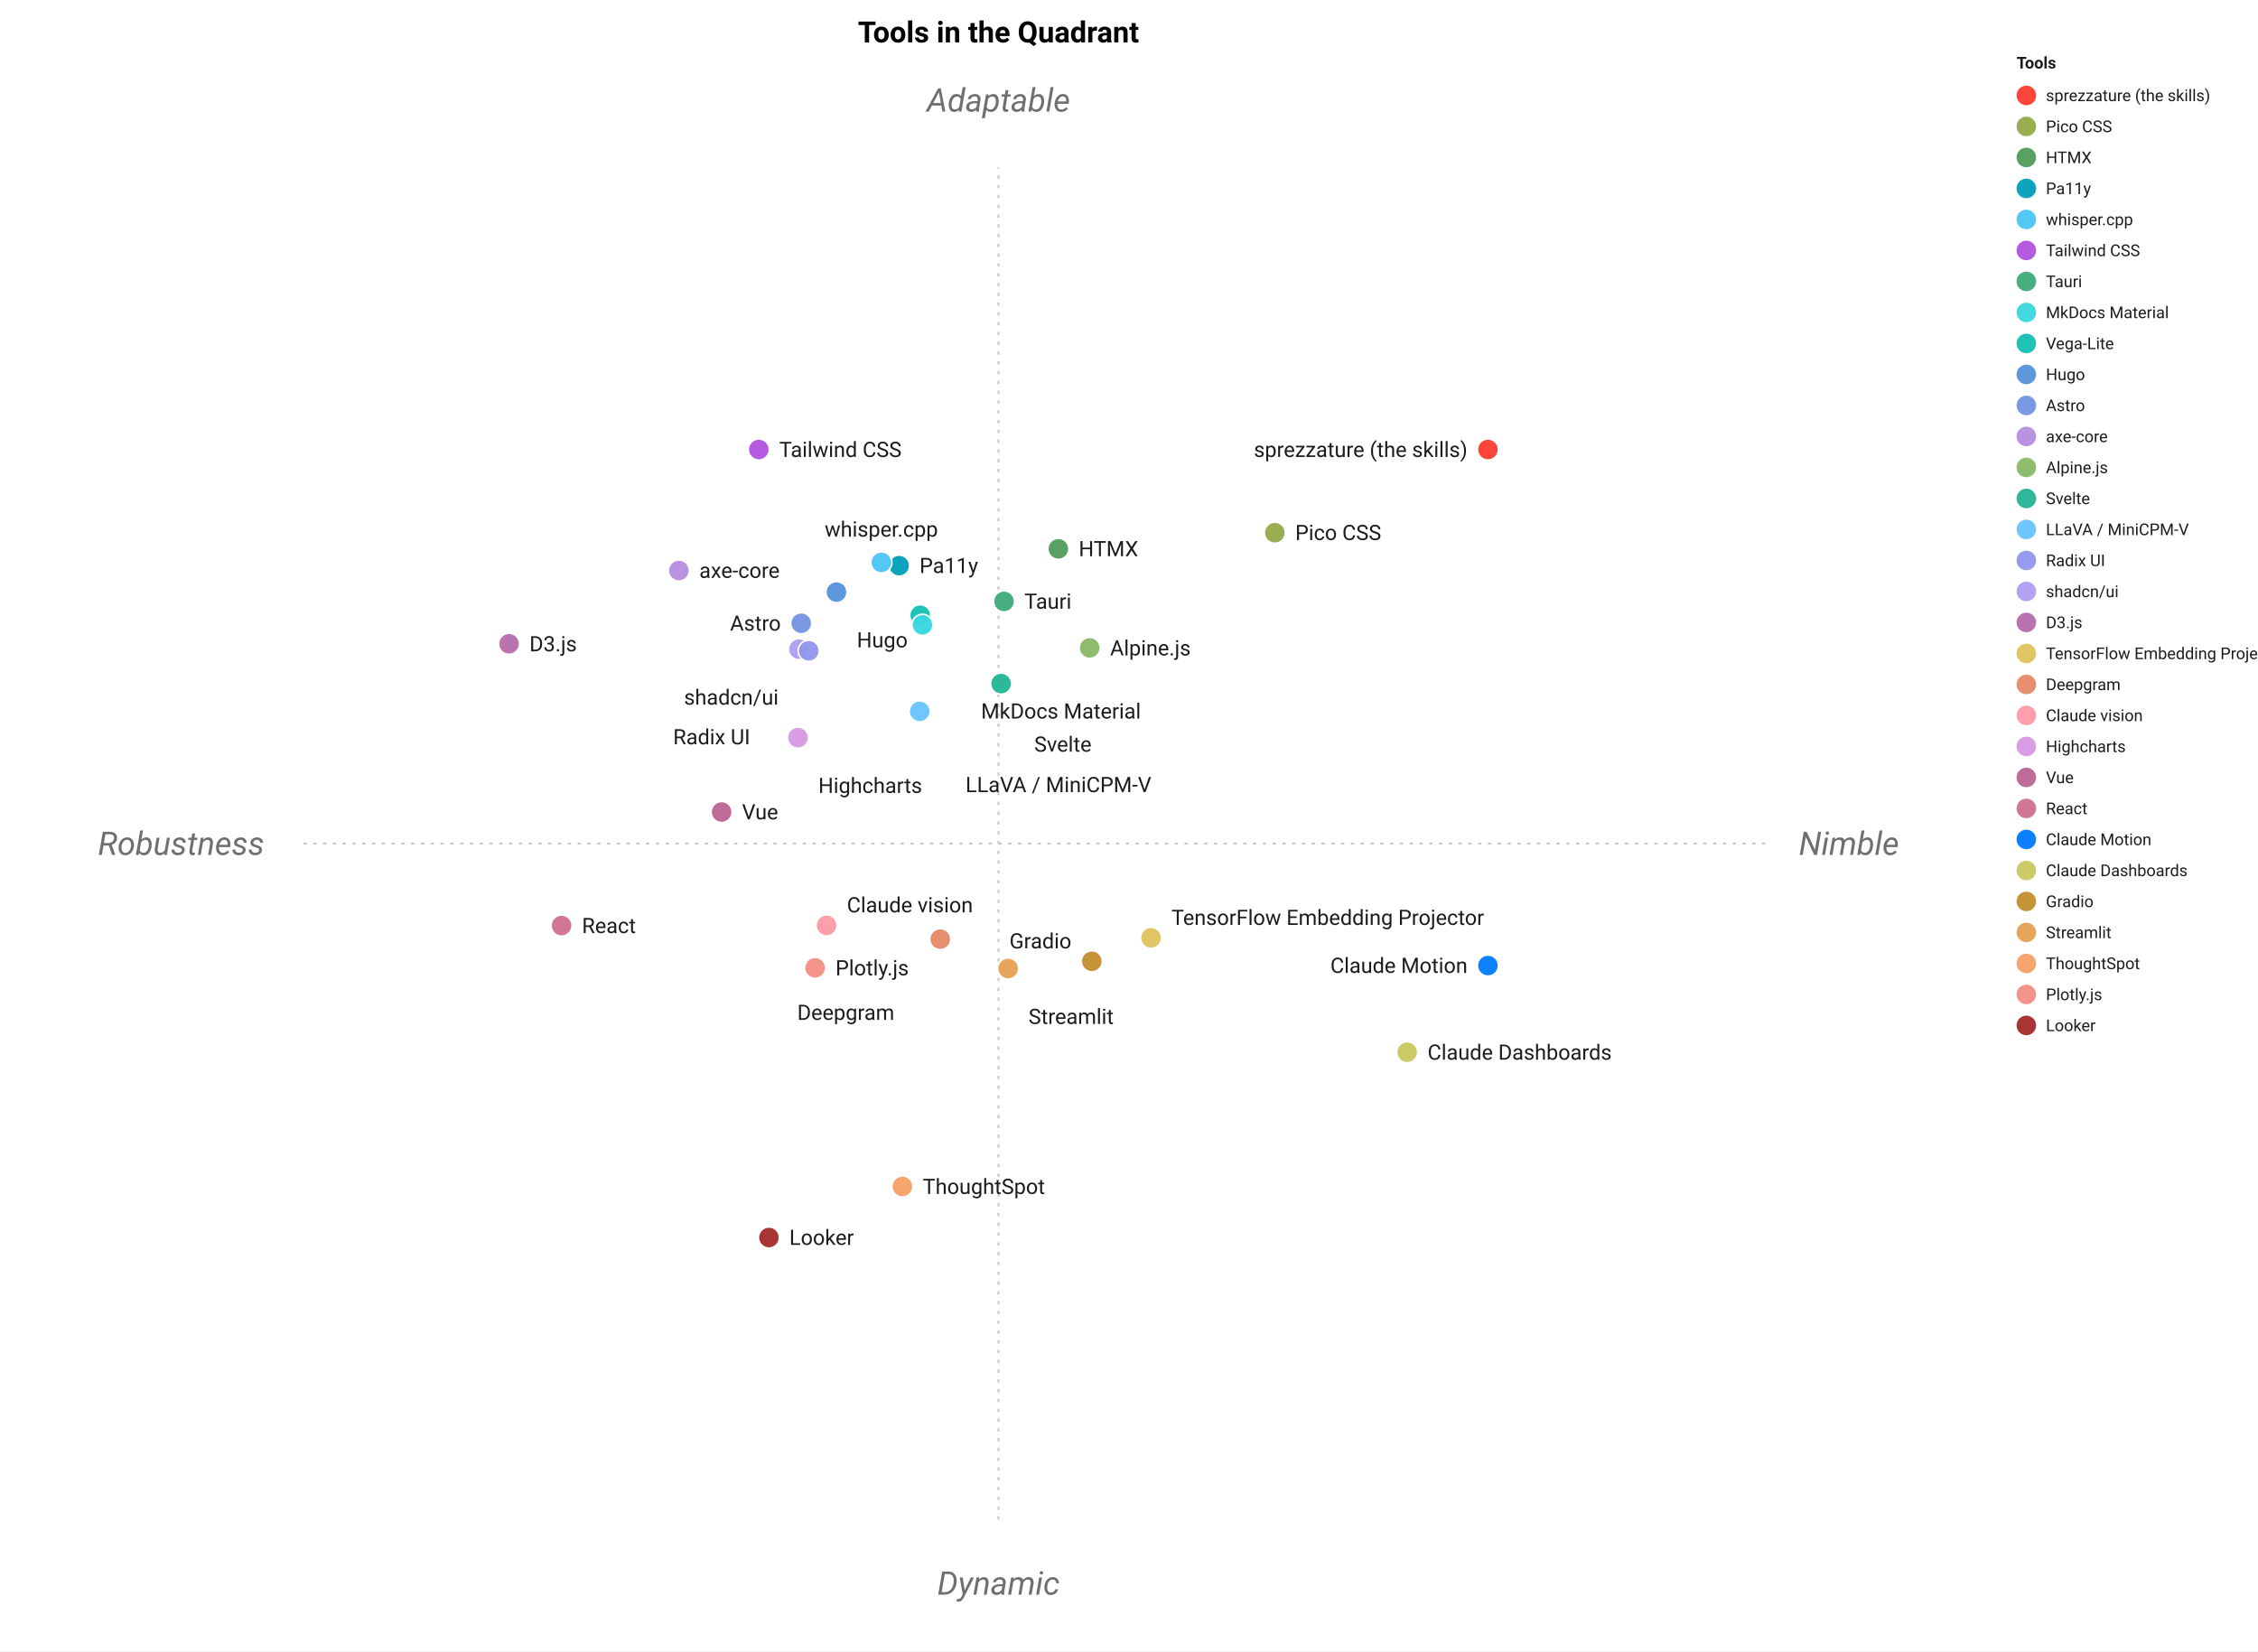
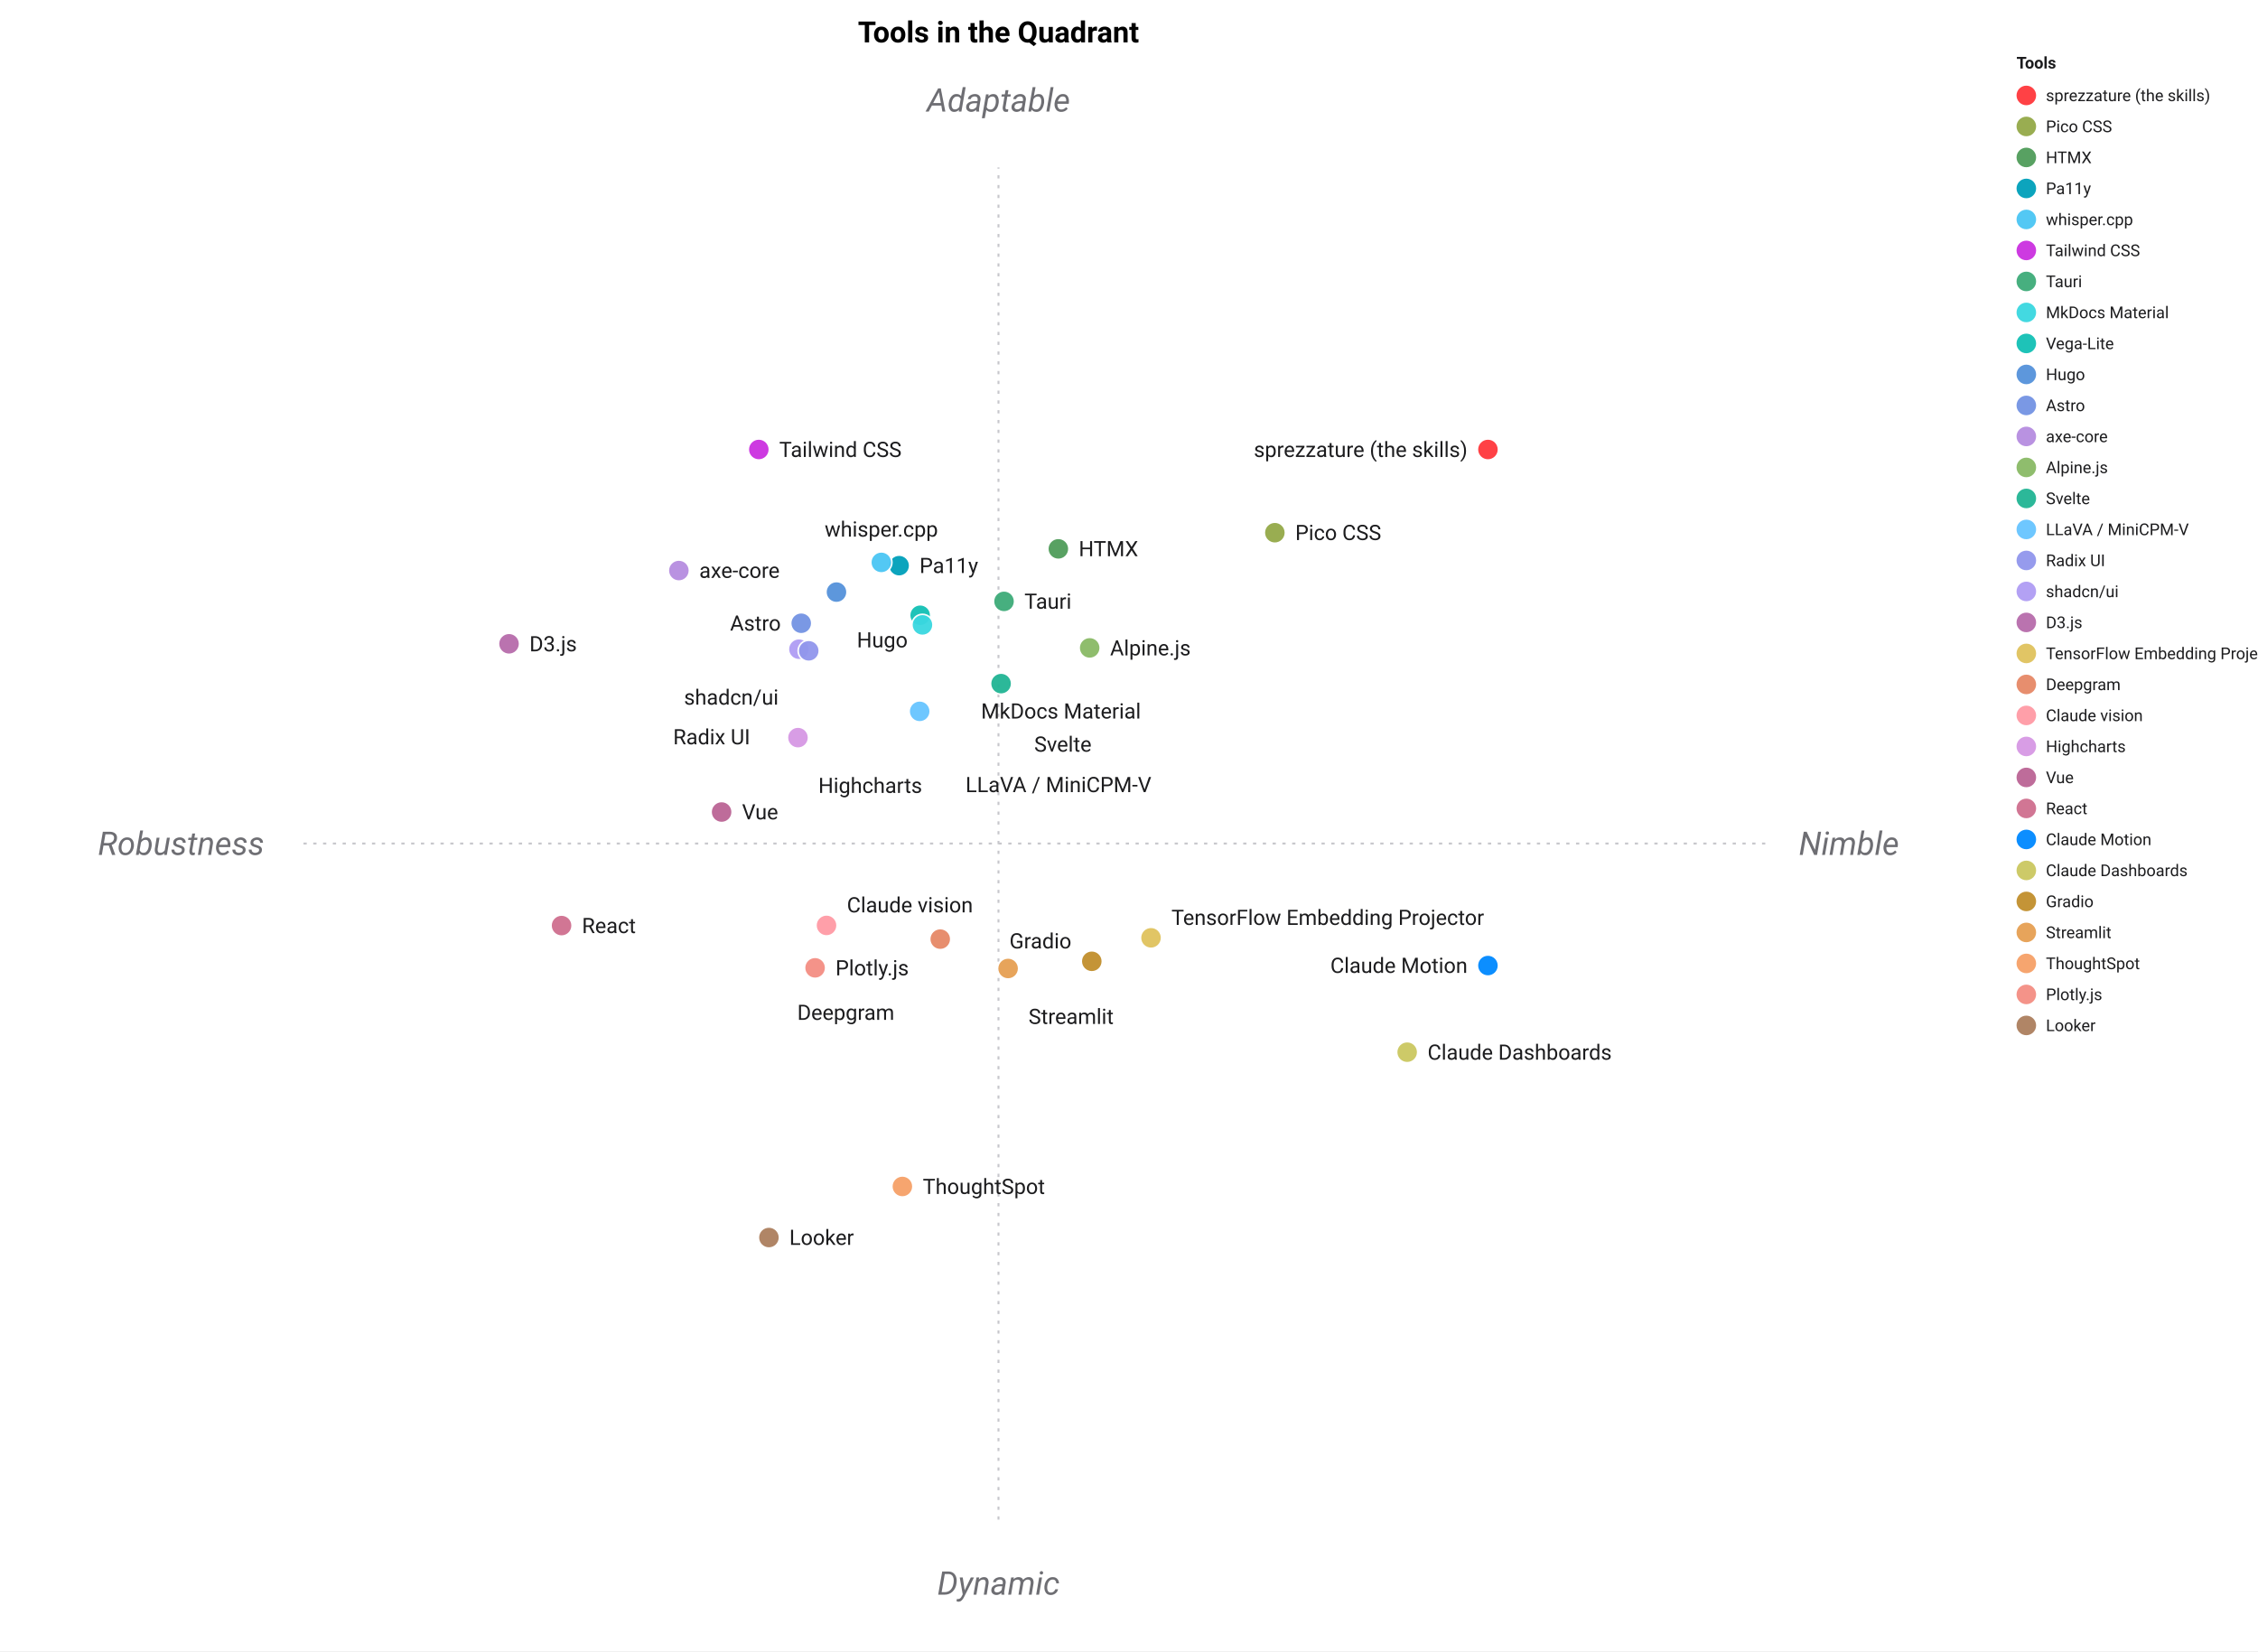
<svg xmlns="http://www.w3.org/2000/svg" width="1384" height="1012" viewBox="0 0 1384 1012" role="img" aria-labelledby="sp-title sp-desc" font-family="Roboto, -apple-system, Helvetica, Arial, sans-serif">
  <rect width="1384" height="1012" fill="#FFFFFF" />
  <style>.sp-dot{cursor:pointer}.sp-dot:hover circle,.sp-dot:focus circle{stroke-width:2.4}.sp-dot:hover,.sp-dot:focus{filter:brightness(1.08);outline:none}</style>
  <line x1="186.0" y1="517.0" x2="1084.4" y2="517.0" stroke="#C7C7CC" stroke-width="1.2" stroke-dasharray="2,4" />
  <line x1="612.0" y1="931.4" x2="612.0" y2="102.6" stroke="#C7C7CC" stroke-width="1.2" stroke-dasharray="2,4" />
  <text data-pole="right" x="1164.0" y="524.0" font-size="20" font-style="italic" fill="#6E6E73" text-anchor="end">Nimble</text>
  <text data-pole="left" x="60.0" y="524.0" font-size="20" font-style="italic" fill="#6E6E73" text-anchor="start">Robustness</text>
  <text data-pole="top" x="612.0" y="68.4" font-size="20" font-style="italic" fill="#6E6E73" text-anchor="middle">Adaptable</text>
  <text data-pole="bottom" x="612.0" y="977.4" font-size="20" font-style="italic" fill="#6E6E73" text-anchor="middle">Dynamic</text>
  <g class="sp-dot" tabindex="0" role="img" aria-label="Tools: sprezzature (the skills) Local-first: 5 Lightweight: 5 Restyleable: 5 Accessibility: 5 Maturity: 2 Skill-native: 5 Interactive: 4 Free/Open: 5 Ease: 4 Ecosystem: 2">
-     <circle cx="912.0" cy="275.5" r="6.48" fill="#FF3B30" stroke="white" stroke-width="1" opacity="0.95" />
+     <circle cx="912.0" cy="275.5" r="6.48" fill="#FF383C" stroke="white" stroke-width="1" opacity="0.95" />
  </g>
  <text x="899.5" y="280.1" font-size="13" fill="#1C1C1E" text-anchor="end">sprezzature (the skills)</text>
  <g class="sp-dot" tabindex="0" role="img" aria-label="Tools: React Local-first: 5 Lightweight: 1 Restyleable: 3 Accessibility: 2 Maturity: 5 Skill-native: 1 Interactive: 4 Free/Open: 5 Ease: 2 Ecosystem: 5">
    <circle cx="344.2" cy="567.3" r="6.48" fill="#CF6F8F" stroke="white" stroke-width="1" opacity="0.95" />
  </g>
  <text x="356.7" y="571.9" font-size="13" fill="#1C1C1E" text-anchor="start">React</text>
  <g class="sp-dot" tabindex="0" role="img" aria-label="Tools: Vue Local-first: 5 Lightweight: 2 Restyleable: 3 Accessibility: 3 Maturity: 5 Skill-native: 1 Interactive: 4 Free/Open: 5 Ease: 3 Ecosystem: 4">
    <circle cx="442.3" cy="497.7" r="6.48" fill="#BB6595" stroke="white" stroke-width="1" opacity="0.95" />
  </g>
  <text x="454.8" y="502.2" font-size="13" fill="#1C1C1E" text-anchor="start">Vue</text>
  <g class="sp-dot" tabindex="0" role="img" aria-label="Tools: Svelte Local-first: 5 Lightweight: 4 Restyleable: 3 Accessibility: 3 Maturity: 4 Skill-native: 1 Interactive: 4 Free/Open: 5 Ease: 4 Ecosystem: 3">
    <circle cx="613.6" cy="419.0" r="6.48" fill="#22B494" stroke="white" stroke-width="1" opacity="0.95" />
  </g>
  <text x="633.9" y="460.7" font-size="13" fill="#1C1C1E" text-anchor="start">Svelte</text>
  <g class="sp-dot" tabindex="0" role="img" aria-label="Tools: HTMX Local-first: 5 Lightweight: 4 Restyleable: 4 Accessibility: 4 Maturity: 3 Skill-native: 1 Interactive: 3 Free/Open: 5 Ease: 4 Ecosystem: 3">
    <circle cx="648.7" cy="336.4" r="6.48" fill="#509C5A" stroke="white" stroke-width="1" opacity="0.95" />
  </g>
  <text x="661.2" y="340.9" font-size="13" fill="#1C1C1E" text-anchor="start">HTMX</text>
  <g class="sp-dot" tabindex="0" role="img" aria-label="Tools: Alpine.js Local-first: 5 Lightweight: 4 Restyleable: 3 Accessibility: 3 Maturity: 3 Skill-native: 1 Interactive: 3 Free/Open: 5 Ease: 4 Ecosystem: 3">
    <circle cx="667.9" cy="397.1" r="6.48" fill="#89BA66" stroke="white" stroke-width="1" opacity="0.95" />
  </g>
  <text x="680.4" y="401.7" font-size="13" fill="#1C1C1E" text-anchor="start">Alpine.js</text>
  <g class="sp-dot" tabindex="0" role="img" aria-label="Tools: Tailwind CSS Local-first: 5 Lightweight: 4 Restyleable: 5 Accessibility: 4 Maturity: 5 Skill-native: 2 Interactive: 1 Free/Open: 5 Ease: 4 Ecosystem: 5">
-     <circle cx="465.1" cy="275.5" r="6.48" fill="#AF52DE" stroke="white" stroke-width="1" opacity="0.95" />
+     <circle cx="465.1" cy="275.5" r="6.48" fill="#CB30E0" stroke="white" stroke-width="1" opacity="0.95" />
  </g>
  <text x="477.6" y="280.1" font-size="13" fill="#1C1C1E" text-anchor="start">Tailwind CSS</text>
  <g class="sp-dot" tabindex="0" role="img" aria-label="Tools: Pico CSS Local-first: 5 Lightweight: 5 Restyleable: 2 Accessibility: 4 Maturity: 3 Skill-native: 1 Interactive: 1 Free/Open: 5 Ease: 5 Ecosystem: 2">
    <circle cx="781.4" cy="326.5" r="6.48" fill="#94A948" stroke="white" stroke-width="1" opacity="0.95" />
  </g>
  <text x="793.9" y="331.0" font-size="13" fill="#1C1C1E" text-anchor="start">Pico CSS</text>
  <g class="sp-dot" tabindex="0" role="img" aria-label="Tools: shadcn/ui Local-first: 5 Lightweight: 3 Restyleable: 4 Accessibility: 4 Maturity: 4 Skill-native: 1 Interactive: 4 Free/Open: 5 Ease: 3 Ecosystem: 4">
    <circle cx="489.7" cy="397.9" r="6.48" fill="#AF9CF3" stroke="white" stroke-width="1" opacity="0.95" />
  </g>
  <text x="477.2" y="431.9" font-size="13" fill="#1C1C1E" text-anchor="end">shadcn/ui</text>
  <g class="sp-dot" tabindex="0" role="img" aria-label="Tools: Radix UI Local-first: 5 Lightweight: 3 Restyleable: 3 Accessibility: 5 Maturity: 4 Skill-native: 1 Interactive: 4 Free/Open: 5 Ease: 3 Ecosystem: 4">
    <circle cx="495.7" cy="398.9" r="6.48" fill="#9196EC" stroke="white" stroke-width="1" opacity="0.95" />
  </g>
  <text x="459.8" y="456.2" font-size="13" fill="#1C1C1E" text-anchor="end">Radix UI</text>
  <g class="sp-dot" tabindex="0" role="img" aria-label="Tools: Vega-Lite Local-first: 5 Lightweight: 3 Restyleable: 4 Accessibility: 4 Maturity: 4 Skill-native: 2 Interactive: 4 Free/Open: 5 Ease: 4 Ecosystem: 4">
    <circle cx="564.0" cy="377.1" r="6.48" fill="#13C0B4" stroke="white" stroke-width="1" opacity="0.95" />
  </g>
  <g class="sp-dot" tabindex="0" role="img" aria-label="Tools: D3.js Local-first: 5 Lightweight: 4 Restyleable: 5 Accessibility: 3 Maturity: 5 Skill-native: 1 Interactive: 5 Free/Open: 5 Ease: 1 Ecosystem: 5">
    <circle cx="312.0" cy="394.6" r="6.48" fill="#B76CAB" stroke="white" stroke-width="1" opacity="0.95" />
  </g>
  <text x="324.5" y="399.2" font-size="13" fill="#1C1C1E" text-anchor="start">D3.js</text>
  <g class="sp-dot" tabindex="0" role="img" aria-label="Tools: Plotly.js Local-first: 5 Lightweight: 1 Restyleable: 2 Accessibility: 3 Maturity: 4 Skill-native: 1 Interactive: 5 Free/Open: 4 Ease: 3 Ecosystem: 4">
    <circle cx="499.6" cy="593.2" r="6.48" fill="#F38E83" stroke="white" stroke-width="1" opacity="0.95" />
  </g>
  <text x="512.1" y="597.8" font-size="13" fill="#1C1C1E" text-anchor="start">Plotly.js</text>
  <g class="sp-dot" tabindex="0" role="img" aria-label="Tools: Gradio Local-first: 4 Lightweight: 2 Restyleable: 1 Accessibility: 3 Maturity: 4 Skill-native: 1 Interactive: 4 Free/Open: 4 Ease: 5 Ecosystem: 3">
    <circle cx="669.2" cy="589.2" r="6.48" fill="#C18F2D" stroke="white" stroke-width="1" opacity="0.95" />
  </g>
  <text x="656.7" y="581.3" font-size="13" fill="#1C1C1E" text-anchor="end">Gradio</text>
  <g class="sp-dot" tabindex="0" role="img" aria-label="Tools: Streamlit Local-first: 4 Lightweight: 2 Restyleable: 1 Accessibility: 3 Maturity: 4 Skill-native: 1 Interactive: 4 Free/Open: 4 Ease: 5 Ecosystem: 4">
    <circle cx="617.9" cy="593.6" r="6.48" fill="#E6A053" stroke="white" stroke-width="1" opacity="0.95" />
  </g>
  <text x="630.4" y="627.6" font-size="13" fill="#1C1C1E" text-anchor="start">Streamlit</text>
  <g class="sp-dot" tabindex="0" role="img" aria-label="Tools: Tauri Local-first: 5 Lightweight: 4 Restyleable: 4 Accessibility: 3 Maturity: 3 Skill-native: 1 Interactive: 3 Free/Open: 5 Ease: 3 Ecosystem: 3">
    <circle cx="615.4" cy="368.6" r="6.48" fill="#3EAB79" stroke="white" stroke-width="1" opacity="0.95" />
  </g>
  <text x="627.9" y="373.1" font-size="13" fill="#1C1C1E" text-anchor="start">Tauri</text>
  <g class="sp-dot" tabindex="0" role="img" aria-label="Tools: Hugo Local-first: 5 Lightweight: 4 Restyleable: 4 Accessibility: 3 Maturity: 4 Skill-native: 1 Interactive: 2 Free/Open: 5 Ease: 3 Ecosystem: 4">
    <circle cx="512.7" cy="362.9" r="6.48" fill="#5592DA" stroke="white" stroke-width="1" opacity="0.95" />
  </g>
  <text x="525.2" y="396.8" font-size="13" fill="#1C1C1E" text-anchor="start">Hugo</text>
  <g class="sp-dot" tabindex="0" role="img" aria-label="Tools: Astro Local-first: 5 Lightweight: 3 Restyleable: 4 Accessibility: 4 Maturity: 4 Skill-native: 1 Interactive: 3 Free/Open: 5 Ease: 3 Ecosystem: 4">
    <circle cx="491.1" cy="382.0" r="6.48" fill="#7393E3" stroke="white" stroke-width="1" opacity="0.95" />
  </g>
  <text x="478.6" y="386.5" font-size="13" fill="#1C1C1E" text-anchor="end">Astro</text>
  <g class="sp-dot" tabindex="0" role="img" aria-label="Tools: MkDocs Material Local-first: 5 Lightweight: 4 Restyleable: 3 Accessibility: 4 Maturity: 4 Skill-native: 1 Interactive: 2 Free/Open: 4 Ease: 4 Ecosystem: 4">
    <circle cx="565.4" cy="383.0" r="6.48" fill="#3AD7DF" stroke="white" stroke-width="1" opacity="0.95" />
  </g>
  <text x="601.3" y="440.4" font-size="13" fill="#1C1C1E" text-anchor="start">MkDocs Material</text>
  <g class="sp-dot" tabindex="0" role="img" aria-label="Tools: axe-core Local-first: 5 Lightweight: 4 Restyleable: 3 Accessibility: 5 Maturity: 5 Skill-native: 1 Interactive: 1 Free/Open: 4 Ease: 3 Ecosystem: 5">
    <circle cx="416.1" cy="349.7" r="6.48" fill="#B68DDF" stroke="white" stroke-width="1" opacity="0.95" />
  </g>
  <text x="428.6" y="354.2" font-size="13" fill="#1C1C1E" text-anchor="start">axe-core</text>
  <g class="sp-dot" tabindex="0" role="img" aria-label="Tools: Pa11y Local-first: 5 Lightweight: 3 Restyleable: 3 Accessibility: 5 Maturity: 4 Skill-native: 1 Interactive: 1 Free/Open: 5 Ease: 3 Ecosystem: 3">
    <circle cx="551.1" cy="346.7" r="6.48" fill="#00A0BA" stroke="white" stroke-width="1" opacity="0.95" />
  </g>
  <text x="563.6" y="351.2" font-size="13" fill="#1C1C1E" text-anchor="start">Pa11y</text>
  <g class="sp-dot" tabindex="0" role="img" aria-label="Tools: Claude vision Local-first: 1 Lightweight: 3 Restyleable: 3 Accessibility: 4 Maturity: 5 Skill-native: 2 Interactive: 2 Free/Open: 1 Ease: 3 Ecosystem: 5">
    <circle cx="506.6" cy="567.2" r="6.48" fill="#FF9AA5" stroke="white" stroke-width="1" opacity="0.95" />
  </g>
  <text x="519.1" y="559.2" font-size="13" fill="#1C1C1E" text-anchor="start">Claude vision</text>
  <g class="sp-dot" tabindex="0" role="img" aria-label="Tools: Claude Dashboards Local-first: 1 Lightweight: 3 Restyleable: 2 Accessibility: 3 Maturity: 2 Skill-native: 2 Interactive: 5 Free/Open: 1 Ease: 5 Ecosystem: 3">
    <circle cx="862.5" cy="644.9" r="6.48" fill="#CBC761" stroke="white" stroke-width="1" opacity="0.95" />
  </g>
  <text x="875.0" y="649.5" font-size="13" fill="#1C1C1E" text-anchor="start">Claude Dashboards</text>
  <g class="sp-dot" tabindex="0" role="img" aria-label="Tools: Claude Motion Local-first: 1 Lightweight: 3 Restyleable: 3 Accessibility: 2 Maturity: 2 Skill-native: 2 Interactive: 2 Free/Open: 1 Ease: 5 Ecosystem: 2">
-     <circle cx="912.0" cy="591.8" r="6.48" fill="#007AFF" stroke="white" stroke-width="1" opacity="0.95" />
+     <circle cx="912.0" cy="591.8" r="6.48" fill="#0088FF" stroke="white" stroke-width="1" opacity="0.95" />
  </g>
  <text x="899.5" y="596.3" font-size="13" fill="#1C1C1E" text-anchor="end">Claude Motion</text>
  <g class="sp-dot" tabindex="0" role="img" aria-label="Tools: LLaVA / MiniCPM-V Local-first: 5 Lightweight: 2 Restyleable: 3 Accessibility: 3 Maturity: 3 Skill-native: 1 Interactive: 1 Free/Open: 5 Ease: 2 Ecosystem: 3">
    <circle cx="563.7" cy="436.0" r="6.48" fill="#67C4FF" stroke="white" stroke-width="1" opacity="0.95" />
  </g>
  <text x="591.8" y="485.5" font-size="13" fill="#1C1C1E" text-anchor="start">LLaVA / MiniCPM-V</text>
  <g class="sp-dot" tabindex="0" role="img" aria-label="Tools: whisper.cpp Local-first: 5 Lightweight: 5 Restyleable: 3 Accessibility: 3 Maturity: 4 Skill-native: 1 Interactive: 1 Free/Open: 5 Ease: 3 Ecosystem: 4">
    <circle cx="540.2" cy="344.7" r="6.48" fill="#4AC5F3" stroke="white" stroke-width="1" opacity="0.95" />
  </g>
  <text x="540.2" y="328.9" font-size="13" fill="#1C1C1E" text-anchor="middle">whisper.cpp</text>
  <g class="sp-dot" tabindex="0" role="img" aria-label="Tools: Deepgram Local-first: 1 Lightweight: 3 Restyleable: 3 Accessibility: 4 Maturity: 4 Skill-native: 1 Interactive: 2 Free/Open: 1 Ease: 3 Ecosystem: 4">
    <circle cx="576.3" cy="575.6" r="6.48" fill="#E68867" stroke="white" stroke-width="1" opacity="0.95" />
  </g>
  <text x="548.2" y="625.1" font-size="13" fill="#1C1C1E" text-anchor="end">Deepgram</text>
  <g class="sp-dot" tabindex="0" role="img" aria-label="Tools: Looker Local-first: 1 Lightweight: 1 Restyleable: 2 Accessibility: 3 Maturity: 5 Skill-native: 1 Interactive: 5 Free/Open: 1 Ease: 2 Ecosystem: 4">
-     <circle cx="471.3" cy="758.5" r="6.48" fill="#A52A2A" stroke="white" stroke-width="1" opacity="0.95" />
+     <circle cx="471.3" cy="758.5" r="6.48" fill="#AC7F5E" stroke="white" stroke-width="1" opacity="0.95" />
  </g>
  <text x="483.8" y="763.0" font-size="13" fill="#1C1C1E" text-anchor="start">Looker</text>
  <g class="sp-dot" tabindex="0" role="img" aria-label="Tools: ThoughtSpot Local-first: 2 Lightweight: 1 Restyleable: 2 Accessibility: 3 Maturity: 4 Skill-native: 1 Interactive: 5 Free/Open: 1 Ease: 3 Ecosystem: 4">
    <circle cx="553.1" cy="727.2" r="6.48" fill="#F6A168" stroke="white" stroke-width="1" opacity="0.95" />
  </g>
  <text x="565.6" y="731.8" font-size="13" fill="#1C1C1E" text-anchor="start">ThoughtSpot</text>
  <g class="sp-dot" tabindex="0" role="img" aria-label="Tools: Highcharts Local-first: 5 Lightweight: 3 Restyleable: 4 Accessibility: 5 Maturity: 5 Skill-native: 1 Interactive: 5 Free/Open: 2 Ease: 4 Ecosystem: 4">
    <circle cx="489.1" cy="452.1" r="6.48" fill="#D698E4" stroke="white" stroke-width="1" opacity="0.95" />
  </g>
  <text x="501.6" y="486.0" font-size="13" fill="#1C1C1E" text-anchor="start">Highcharts</text>
  <g class="sp-dot" tabindex="0" role="img" aria-label="Tools: TensorFlow Embedding Projector Local-first: 4 Lightweight: 3 Restyleable: 1 Accessibility: 2 Maturity: 3 Skill-native: 1 Interactive: 5 Free/Open: 5 Ease: 3 Ecosystem: 2">
    <circle cx="705.5" cy="574.8" r="6.48" fill="#DFC25D" stroke="white" stroke-width="1" opacity="0.95" />
  </g>
  <text x="718.0" y="566.9" font-size="13" fill="#1C1C1E" text-anchor="start">TensorFlow Embedding Projector</text>
  <text x="1236.0" y="42.0" font-size="10" font-weight="700" fill="#1C1C1E">Tools</text>
-   <circle cx="1242.0" cy="58.5" r="6" fill="#FF3B30" opacity="0.95" />
+   <circle cx="1242.0" cy="58.5" r="6" fill="#FF383C" opacity="0.95" />
  <text x="1254.0" y="62.0" font-size="10" fill="#1C1C1E">sprezzature (the skills)</text>
  <circle cx="1242.0" cy="77.5" r="6" fill="#94A948" opacity="0.95" />
  <text x="1254.0" y="81.0" font-size="10" fill="#1C1C1E">Pico CSS</text>
  <circle cx="1242.0" cy="96.5" r="6" fill="#509C5A" opacity="0.95" />
  <text x="1254.0" y="100.0" font-size="10" fill="#1C1C1E">HTMX</text>
  <circle cx="1242.0" cy="115.5" r="6" fill="#00A0BA" opacity="0.95" />
  <text x="1254.0" y="119.0" font-size="10" fill="#1C1C1E">Pa11y</text>
  <circle cx="1242.0" cy="134.5" r="6" fill="#4AC5F3" opacity="0.95" />
  <text x="1254.0" y="138.0" font-size="10" fill="#1C1C1E">whisper.cpp</text>
-   <circle cx="1242.0" cy="153.5" r="6" fill="#AF52DE" opacity="0.95" />
+   <circle cx="1242.0" cy="153.5" r="6" fill="#CB30E0" opacity="0.95" />
  <text x="1254.0" y="157.0" font-size="10" fill="#1C1C1E">Tailwind CSS</text>
  <circle cx="1242.0" cy="172.5" r="6" fill="#3EAB79" opacity="0.95" />
  <text x="1254.0" y="176.0" font-size="10" fill="#1C1C1E">Tauri</text>
  <circle cx="1242.0" cy="191.5" r="6" fill="#3AD7DF" opacity="0.95" />
  <text x="1254.0" y="195.0" font-size="10" fill="#1C1C1E">MkDocs Material</text>
  <circle cx="1242.0" cy="210.5" r="6" fill="#13C0B4" opacity="0.95" />
  <text x="1254.0" y="214.0" font-size="10" fill="#1C1C1E">Vega-Lite</text>
  <circle cx="1242.0" cy="229.5" r="6" fill="#5592DA" opacity="0.95" />
  <text x="1254.0" y="233.0" font-size="10" fill="#1C1C1E">Hugo</text>
  <circle cx="1242.0" cy="248.5" r="6" fill="#7393E3" opacity="0.95" />
  <text x="1254.0" y="252.0" font-size="10" fill="#1C1C1E">Astro</text>
  <circle cx="1242.0" cy="267.5" r="6" fill="#B68DDF" opacity="0.95" />
  <text x="1254.0" y="271.0" font-size="10" fill="#1C1C1E">axe-core</text>
  <circle cx="1242.0" cy="286.5" r="6" fill="#89BA66" opacity="0.95" />
  <text x="1254.0" y="290.0" font-size="10" fill="#1C1C1E">Alpine.js</text>
  <circle cx="1242.0" cy="305.5" r="6" fill="#22B494" opacity="0.95" />
  <text x="1254.0" y="309.0" font-size="10" fill="#1C1C1E">Svelte</text>
  <circle cx="1242.0" cy="324.5" r="6" fill="#67C4FF" opacity="0.95" />
  <text x="1254.0" y="328.0" font-size="10" fill="#1C1C1E">LLaVA / MiniCPM-V</text>
  <circle cx="1242.0" cy="343.5" r="6" fill="#9196EC" opacity="0.95" />
  <text x="1254.0" y="347.0" font-size="10" fill="#1C1C1E">Radix UI</text>
  <circle cx="1242.0" cy="362.5" r="6" fill="#AF9CF3" opacity="0.95" />
  <text x="1254.0" y="366.0" font-size="10" fill="#1C1C1E">shadcn/ui</text>
  <circle cx="1242.0" cy="381.5" r="6" fill="#B76CAB" opacity="0.95" />
  <text x="1254.0" y="385.0" font-size="10" fill="#1C1C1E">D3.js</text>
  <circle cx="1242.0" cy="400.5" r="6" fill="#DFC25D" opacity="0.95" />
  <text x="1254.0" y="404.0" font-size="10" fill="#1C1C1E">TensorFlow Embedding Projector</text>
  <circle cx="1242.0" cy="419.5" r="6" fill="#E68867" opacity="0.95" />
  <text x="1254.0" y="423.0" font-size="10" fill="#1C1C1E">Deepgram</text>
  <circle cx="1242.0" cy="438.5" r="6" fill="#FF9AA5" opacity="0.95" />
  <text x="1254.0" y="442.0" font-size="10" fill="#1C1C1E">Claude vision</text>
  <circle cx="1242.0" cy="457.5" r="6" fill="#D698E4" opacity="0.95" />
  <text x="1254.0" y="461.0" font-size="10" fill="#1C1C1E">Highcharts</text>
  <circle cx="1242.0" cy="476.5" r="6" fill="#BB6595" opacity="0.95" />
  <text x="1254.0" y="480.0" font-size="10" fill="#1C1C1E">Vue</text>
  <circle cx="1242.0" cy="495.5" r="6" fill="#CF6F8F" opacity="0.95" />
  <text x="1254.0" y="499.0" font-size="10" fill="#1C1C1E">React</text>
-   <circle cx="1242.0" cy="514.5" r="6" fill="#007AFF" opacity="0.95" />
+   <circle cx="1242.0" cy="514.5" r="6" fill="#0088FF" opacity="0.95" />
  <text x="1254.0" y="518.0" font-size="10" fill="#1C1C1E">Claude Motion</text>
  <circle cx="1242.0" cy="533.5" r="6" fill="#CBC761" opacity="0.95" />
  <text x="1254.0" y="537.0" font-size="10" fill="#1C1C1E">Claude Dashboards</text>
  <circle cx="1242.0" cy="552.5" r="6" fill="#C18F2D" opacity="0.95" />
  <text x="1254.0" y="556.0" font-size="10" fill="#1C1C1E">Gradio</text>
  <circle cx="1242.0" cy="571.5" r="6" fill="#E6A053" opacity="0.95" />
  <text x="1254.0" y="575.0" font-size="10" fill="#1C1C1E">Streamlit</text>
  <circle cx="1242.0" cy="590.5" r="6" fill="#F6A168" opacity="0.95" />
  <text x="1254.0" y="594.0" font-size="10" fill="#1C1C1E">ThoughtSpot</text>
  <circle cx="1242.0" cy="609.5" r="6" fill="#F38E83" opacity="0.95" />
  <text x="1254.0" y="613.0" font-size="10" fill="#1C1C1E">Plotly.js</text>
-   <circle cx="1242.0" cy="628.5" r="6" fill="#A52A2A" opacity="0.95" />
+   <circle cx="1242.0" cy="628.5" r="6" fill="#AC7F5E" opacity="0.95" />
  <text x="1254.0" y="632.0" font-size="10" fill="#1C1C1E">Looker</text>
  <text x="612.0" y="26" font-size="18" font-weight="bold" fill="#000" text-anchor="middle">Tools in the Quadrant</text>
</svg>
